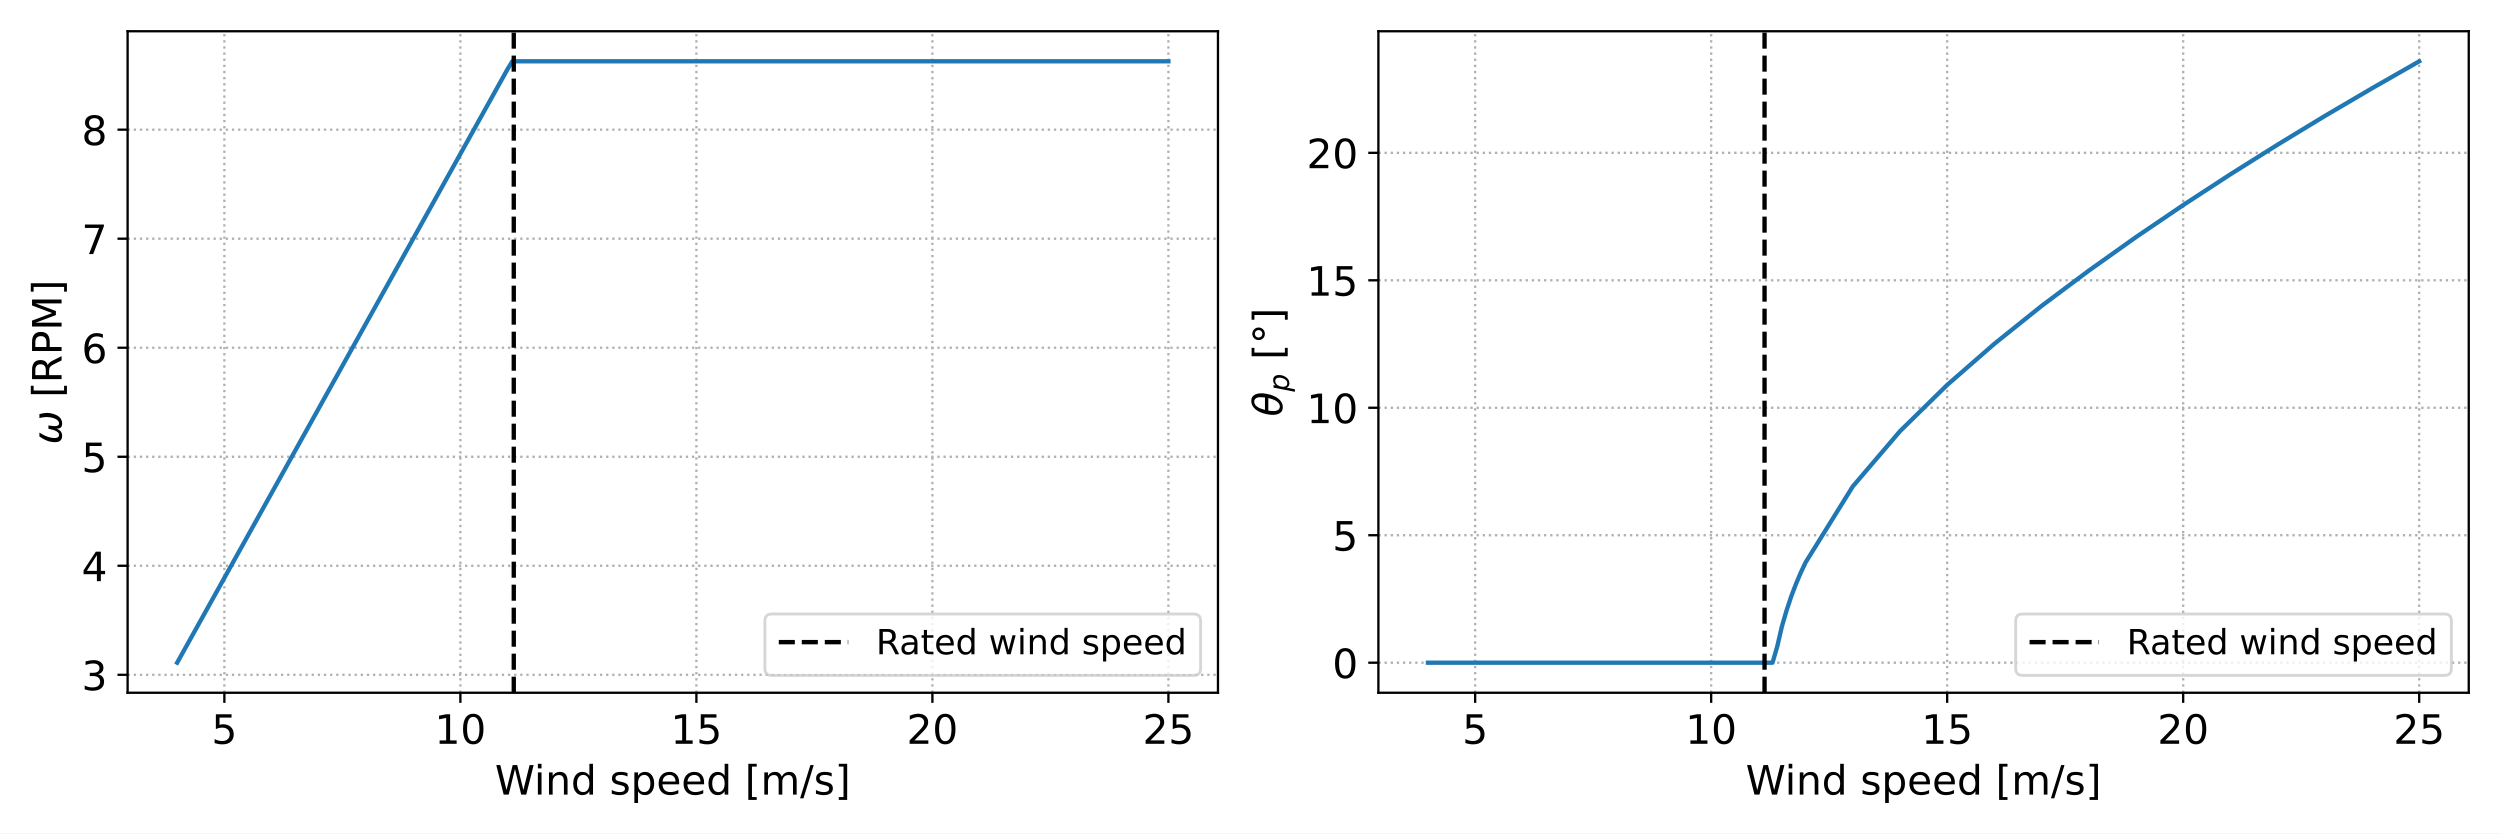
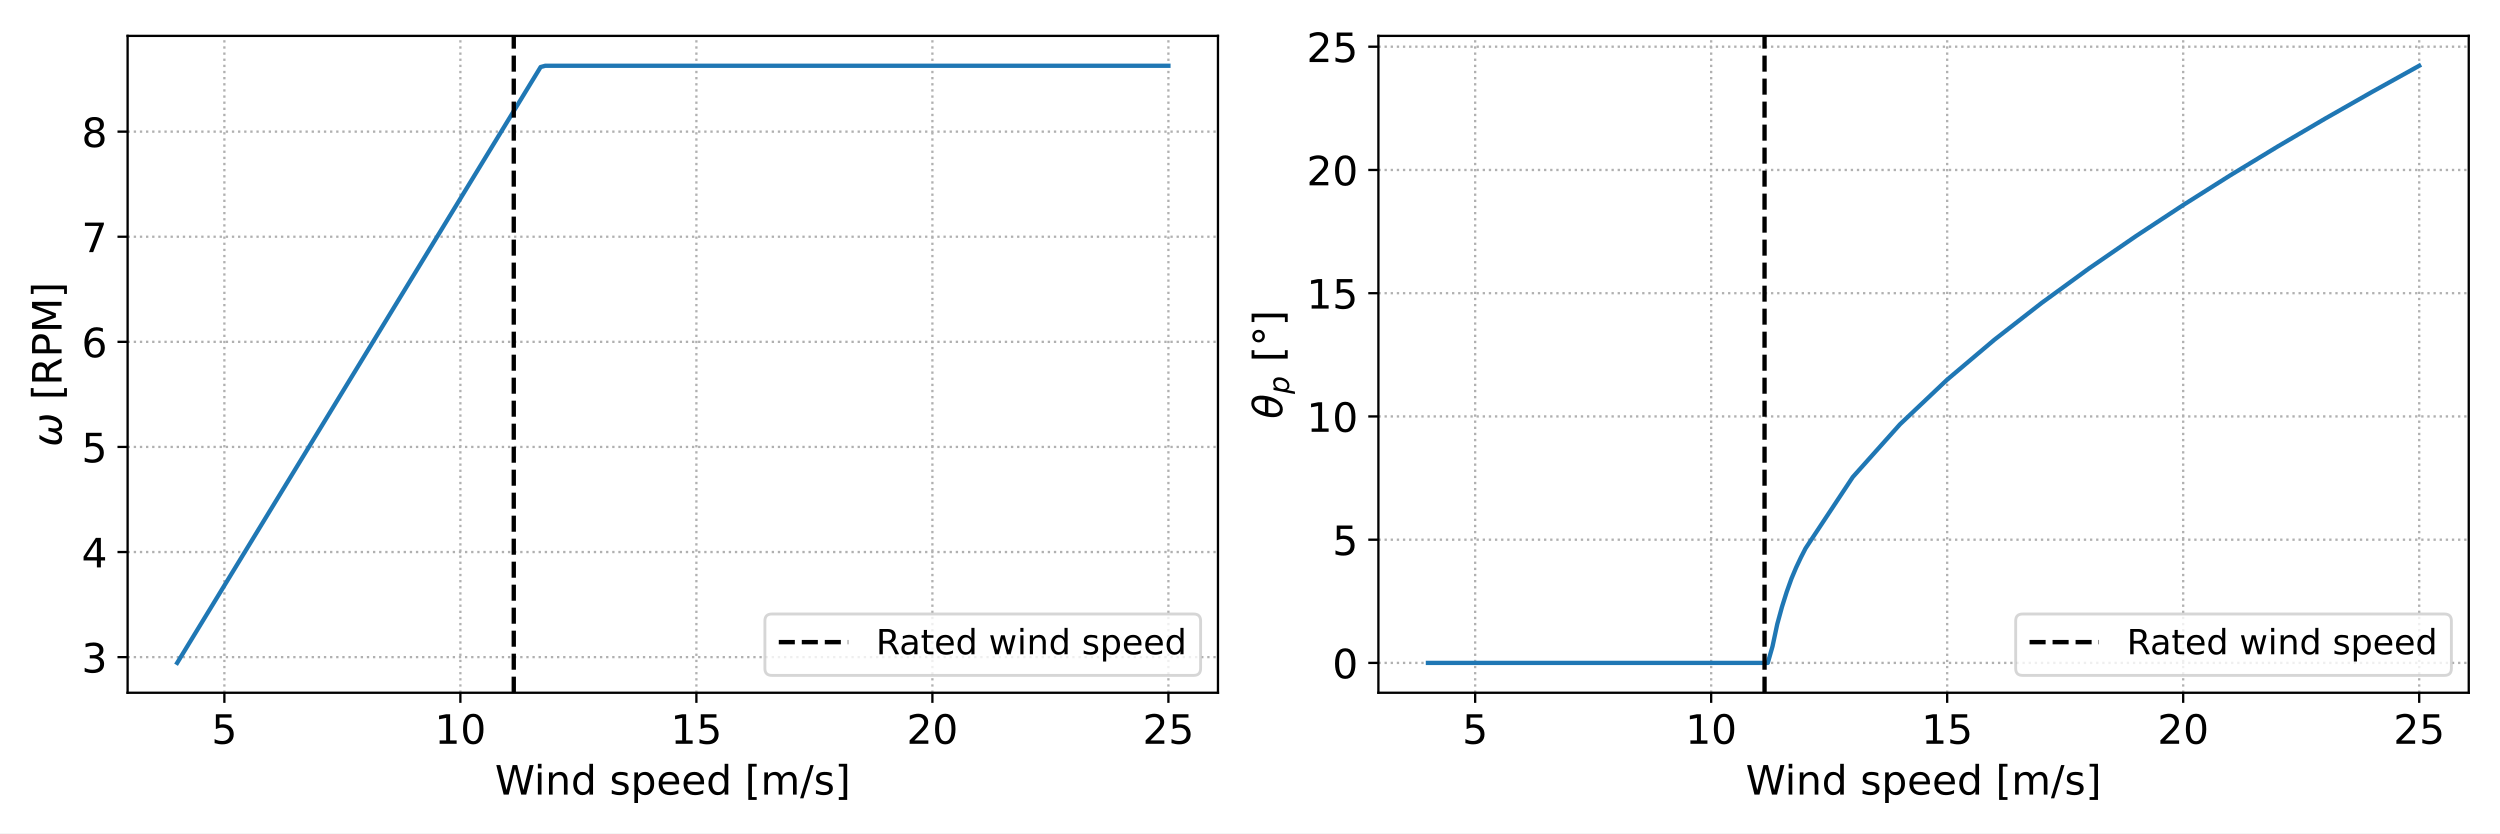
<svg xmlns="http://www.w3.org/2000/svg" xmlns:xlink="http://www.w3.org/1999/xlink" width="864pt" height="288pt" viewBox="0 0 864 288" version="1.1">
  <defs>
    <style type="text/css">*{stroke-linejoin: round; stroke-linecap: butt}</style>
  </defs>
  <g id="figure_1">
    <g id="patch_1">
      <path d="M 0 288  L 864 288  L 864 0  L 0 0  z " style="fill: #ffffff" />
    </g>
    <g id="axes_1">
      <g id="patch_2">
-         <path d="M 44.102 239.416  L 420.928 239.416  L 420.928 10.8  L 44.102 10.8  z " style="fill: #ffffff" />
+         <path d="M 44.102 239.416  L 420.928 239.416  L 420.928 12.403  L 44.102 12.403  z " style="fill: #ffffff" />
      </g>
      <g id="matplotlib.axis_1">
        <g id="xtick_1">
          <g id="line2d_1">
-             <path d="M 77.543 239.416  L 77.543 10.8  " clip-path="url(#pcc49cff8d0)" style="fill: none; stroke-dasharray: 0.8,1.32; stroke-dashoffset: 0; stroke: #b0b0b0; stroke-width: 0.8" />
+             <path d="M 77.543 239.416  L 77.543 12.403  " clip-path="url(#p6e408aa508)" style="fill: none; stroke-dasharray: 0.8,1.32; stroke-dashoffset: 0; stroke: #b0b0b0; stroke-width: 0.8" />
          </g>
          <g id="line2d_2">
            <defs>
-               <path id="m5006f3d22d" d="M 0 0  L 0 3.5  " style="stroke: #000000; stroke-width: 0.8" />
+               <path id="m591b8e4ca0" d="M 0 0  L 0 3.5  " style="stroke: #000000; stroke-width: 0.8" />
            </defs>
            <g>
-               <use xlink:href="#m5006f3d22d" x="77.543" y="239.416" style="stroke: #000000; stroke-width: 0.8" />
+               <use xlink:href="#m591b8e4ca0" x="77.543" y="239.416" style="stroke: #000000; stroke-width: 0.8" />
            </g>
          </g>
          <g id="text_1">
            <g transform="translate(73.08954 257.0538) scale(0.14 -0.14)">
              <defs>
                <path id="DejaVuSans-35" d="M 691 4666  L 3169 4666  L 3169 4134  L 1269 4134  L 1269 2991  Q 1406 3038 1543 3061  Q 1681 3084 1819 3084  Q 2600 3084 3056 2656  Q 3513 2228 3513 1497  Q 3513 744 3044 326  Q 2575 -91 1722 -91  Q 1428 -91 1123 -41  Q 819 9 494 109  L 494 744  Q 775 591 1075 516  Q 1375 441 1709 441  Q 2250 441 2565 725  Q 2881 1009 2881 1497  Q 2881 1984 2565 2268  Q 2250 2553 1709 2553  Q 1456 2553 1204 2497  Q 953 2441 691 2322  L 691 4666  z " transform="scale(0.015625)" />
              </defs>
              <use xlink:href="#DejaVuSans-35" />
            </g>
          </g>
        </g>
        <g id="xtick_2">
          <g id="line2d_3">
-             <path d="M 159.107 239.416  L 159.107 10.8  " clip-path="url(#pcc49cff8d0)" style="fill: none; stroke-dasharray: 0.8,1.32; stroke-dashoffset: 0; stroke: #b0b0b0; stroke-width: 0.8" />
+             <path d="M 159.107 239.416  L 159.107 12.403  " clip-path="url(#p6e408aa508)" style="fill: none; stroke-dasharray: 0.8,1.32; stroke-dashoffset: 0; stroke: #b0b0b0; stroke-width: 0.8" />
          </g>
          <g id="line2d_4">
            <g>
-               <use xlink:href="#m5006f3d22d" x="159.107" y="239.416" style="stroke: #000000; stroke-width: 0.8" />
+               <use xlink:href="#m591b8e4ca0" x="159.107" y="239.416" style="stroke: #000000; stroke-width: 0.8" />
            </g>
          </g>
          <g id="text_2">
            <g transform="translate(150.1999 257.0538) scale(0.14 -0.14)">
              <defs>
                <path id="DejaVuSans-31" d="M 794 531  L 1825 531  L 1825 4091  L 703 3866  L 703 4441  L 1819 4666  L 2450 4666  L 2450 531  L 3481 531  L 3481 0  L 794 0  L 794 531  z " transform="scale(0.015625)" />
                <path id="DejaVuSans-30" d="M 2034 4250  Q 1547 4250 1301 3770  Q 1056 3291 1056 2328  Q 1056 1369 1301 889  Q 1547 409 2034 409  Q 2525 409 2770 889  Q 3016 1369 3016 2328  Q 3016 3291 2770 3770  Q 2525 4250 2034 4250  z M 2034 4750  Q 2819 4750 3233 4129  Q 3647 3509 3647 2328  Q 3647 1150 3233 529  Q 2819 -91 2034 -91  Q 1250 -91 836 529  Q 422 1150 422 2328  Q 422 3509 836 4129  Q 1250 4750 2034 4750  z " transform="scale(0.015625)" />
              </defs>
              <use xlink:href="#DejaVuSans-31" />
              <use xlink:href="#DejaVuSans-30" x="63.623" />
            </g>
          </g>
        </g>
        <g id="xtick_3">
          <g id="line2d_5">
-             <path d="M 240.672 239.416  L 240.672 10.8  " clip-path="url(#pcc49cff8d0)" style="fill: none; stroke-dasharray: 0.8,1.32; stroke-dashoffset: 0; stroke: #b0b0b0; stroke-width: 0.8" />
+             <path d="M 240.672 239.416  L 240.672 12.403  " clip-path="url(#p6e408aa508)" style="fill: none; stroke-dasharray: 0.8,1.32; stroke-dashoffset: 0; stroke: #b0b0b0; stroke-width: 0.8" />
          </g>
          <g id="line2d_6">
            <g>
-               <use xlink:href="#m5006f3d22d" x="240.672" y="239.416" style="stroke: #000000; stroke-width: 0.8" />
+               <use xlink:href="#m591b8e4ca0" x="240.672" y="239.416" style="stroke: #000000; stroke-width: 0.8" />
            </g>
          </g>
          <g id="text_3">
            <g transform="translate(231.764 257.0538) scale(0.14 -0.14)">
              <use xlink:href="#DejaVuSans-31" />
              <use xlink:href="#DejaVuSans-35" x="63.623" />
            </g>
          </g>
        </g>
        <g id="xtick_4">
          <g id="line2d_7">
-             <path d="M 322.236 239.416  L 322.236 10.8  " clip-path="url(#pcc49cff8d0)" style="fill: none; stroke-dasharray: 0.8,1.32; stroke-dashoffset: 0; stroke: #b0b0b0; stroke-width: 0.8" />
+             <path d="M 322.236 239.416  L 322.236 12.403  " clip-path="url(#p6e408aa508)" style="fill: none; stroke-dasharray: 0.8,1.32; stroke-dashoffset: 0; stroke: #b0b0b0; stroke-width: 0.8" />
          </g>
          <g id="line2d_8">
            <g>
-               <use xlink:href="#m5006f3d22d" x="322.236" y="239.416" style="stroke: #000000; stroke-width: 0.8" />
+               <use xlink:href="#m591b8e4ca0" x="322.236" y="239.416" style="stroke: #000000; stroke-width: 0.8" />
            </g>
          </g>
          <g id="text_4">
            <g transform="translate(313.3281 257.0538) scale(0.14 -0.14)">
              <defs>
                <path id="DejaVuSans-32" d="M 1228 531  L 3431 531  L 3431 0  L 469 0  L 469 531  Q 828 903 1448 1529  Q 2069 2156 2228 2338  Q 2531 2678 2651 2914  Q 2772 3150 2772 3378  Q 2772 3750 2511 3984  Q 2250 4219 1831 4219  Q 1534 4219 1204 4116  Q 875 4013 500 3803  L 500 4441  Q 881 4594 1212 4672  Q 1544 4750 1819 4750  Q 2544 4750 2975 4387  Q 3406 4025 3406 3419  Q 3406 3131 3298 2873  Q 3191 2616 2906 2266  Q 2828 2175 2409 1742  Q 1991 1309 1228 531  z " transform="scale(0.015625)" />
              </defs>
              <use xlink:href="#DejaVuSans-32" />
              <use xlink:href="#DejaVuSans-30" x="63.623" />
            </g>
          </g>
        </g>
        <g id="xtick_5">
          <g id="line2d_9">
-             <path d="M 403.8 239.416  L 403.8 10.8  " clip-path="url(#pcc49cff8d0)" style="fill: none; stroke-dasharray: 0.8,1.32; stroke-dashoffset: 0; stroke: #b0b0b0; stroke-width: 0.8" />
+             <path d="M 403.8 239.416  L 403.8 12.403  " clip-path="url(#p6e408aa508)" style="fill: none; stroke-dasharray: 0.8,1.32; stroke-dashoffset: 0; stroke: #b0b0b0; stroke-width: 0.8" />
          </g>
          <g id="line2d_10">
            <g>
-               <use xlink:href="#m5006f3d22d" x="403.8" y="239.416" style="stroke: #000000; stroke-width: 0.8" />
+               <use xlink:href="#m591b8e4ca0" x="403.8" y="239.416" style="stroke: #000000; stroke-width: 0.8" />
            </g>
          </g>
          <g id="text_5">
            <g transform="translate(394.8922 257.0538) scale(0.14 -0.14)">
              <use xlink:href="#DejaVuSans-32" />
              <use xlink:href="#DejaVuSans-35" x="63.623" />
            </g>
          </g>
        </g>
        <g id="text_6">
          <g transform="translate(171.0431 274.6032) scale(0.14 -0.14)">
            <defs>
              <path id="DejaVuSans-57" d="M 213 4666  L 850 4666  L 1831 722  L 2809 4666  L 3519 4666  L 4500 722  L 5478 4666  L 6119 4666  L 4947 0  L 4153 0  L 3169 4050  L 2175 0  L 1381 0  L 213 4666  z " transform="scale(0.015625)" />
              <path id="DejaVuSans-69" d="M 603 3500  L 1178 3500  L 1178 0  L 603 0  L 603 3500  z M 603 4863  L 1178 4863  L 1178 4134  L 603 4134  L 603 4863  z " transform="scale(0.015625)" />
              <path id="DejaVuSans-6e" d="M 3513 2113  L 3513 0  L 2938 0  L 2938 2094  Q 2938 2591 2744 2837  Q 2550 3084 2163 3084  Q 1697 3084 1428 2787  Q 1159 2491 1159 1978  L 1159 0  L 581 0  L 581 3500  L 1159 3500  L 1159 2956  Q 1366 3272 1645 3428  Q 1925 3584 2291 3584  Q 2894 3584 3203 3211  Q 3513 2838 3513 2113  z " transform="scale(0.015625)" />
              <path id="DejaVuSans-64" d="M 2906 2969  L 2906 4863  L 3481 4863  L 3481 0  L 2906 0  L 2906 525  Q 2725 213 2448 61  Q 2172 -91 1784 -91  Q 1150 -91 751 415  Q 353 922 353 1747  Q 353 2572 751 3078  Q 1150 3584 1784 3584  Q 2172 3584 2448 3432  Q 2725 3281 2906 2969  z M 947 1747  Q 947 1113 1208 752  Q 1469 391 1925 391  Q 2381 391 2643 752  Q 2906 1113 2906 1747  Q 2906 2381 2643 2742  Q 2381 3103 1925 3103  Q 1469 3103 1208 2742  Q 947 2381 947 1747  z " transform="scale(0.015625)" />
              <path id="DejaVuSans-20" transform="scale(0.015625)" />
              <path id="DejaVuSans-73" d="M 2834 3397  L 2834 2853  Q 2591 2978 2328 3040  Q 2066 3103 1784 3103  Q 1356 3103 1142 2972  Q 928 2841 928 2578  Q 928 2378 1081 2264  Q 1234 2150 1697 2047  L 1894 2003  Q 2506 1872 2764 1633  Q 3022 1394 3022 966  Q 3022 478 2636 193  Q 2250 -91 1575 -91  Q 1294 -91 989 -36  Q 684 19 347 128  L 347 722  Q 666 556 975 473  Q 1284 391 1588 391  Q 1994 391 2212 530  Q 2431 669 2431 922  Q 2431 1156 2273 1281  Q 2116 1406 1581 1522  L 1381 1569  Q 847 1681 609 1914  Q 372 2147 372 2553  Q 372 3047 722 3315  Q 1072 3584 1716 3584  Q 2034 3584 2315 3537  Q 2597 3491 2834 3397  z " transform="scale(0.015625)" />
              <path id="DejaVuSans-70" d="M 1159 525  L 1159 -1331  L 581 -1331  L 581 3500  L 1159 3500  L 1159 2969  Q 1341 3281 1617 3432  Q 1894 3584 2278 3584  Q 2916 3584 3314 3078  Q 3713 2572 3713 1747  Q 3713 922 3314 415  Q 2916 -91 2278 -91  Q 1894 -91 1617 61  Q 1341 213 1159 525  z M 3116 1747  Q 3116 2381 2855 2742  Q 2594 3103 2138 3103  Q 1681 3103 1420 2742  Q 1159 2381 1159 1747  Q 1159 1113 1420 752  Q 1681 391 2138 391  Q 2594 391 2855 752  Q 3116 1113 3116 1747  z " transform="scale(0.015625)" />
              <path id="DejaVuSans-65" d="M 3597 1894  L 3597 1613  L 953 1613  Q 991 1019 1311 708  Q 1631 397 2203 397  Q 2534 397 2845 478  Q 3156 559 3463 722  L 3463 178  Q 3153 47 2828 -22  Q 2503 -91 2169 -91  Q 1331 -91 842 396  Q 353 884 353 1716  Q 353 2575 817 3079  Q 1281 3584 2069 3584  Q 2775 3584 3186 3129  Q 3597 2675 3597 1894  z M 3022 2063  Q 3016 2534 2758 2815  Q 2500 3097 2075 3097  Q 1594 3097 1305 2825  Q 1016 2553 972 2059  L 3022 2063  z " transform="scale(0.015625)" />
              <path id="DejaVuSans-5b" d="M 550 4863  L 1875 4863  L 1875 4416  L 1125 4416  L 1125 -397  L 1875 -397  L 1875 -844  L 550 -844  L 550 4863  z " transform="scale(0.015625)" />
              <path id="DejaVuSans-6d" d="M 3328 2828  Q 3544 3216 3844 3400  Q 4144 3584 4550 3584  Q 5097 3584 5394 3201  Q 5691 2819 5691 2113  L 5691 0  L 5113 0  L 5113 2094  Q 5113 2597 4934 2840  Q 4756 3084 4391 3084  Q 3944 3084 3684 2787  Q 3425 2491 3425 1978  L 3425 0  L 2847 0  L 2847 2094  Q 2847 2600 2669 2842  Q 2491 3084 2119 3084  Q 1678 3084 1418 2786  Q 1159 2488 1159 1978  L 1159 0  L 581 0  L 581 3500  L 1159 3500  L 1159 2956  Q 1356 3278 1631 3431  Q 1906 3584 2284 3584  Q 2666 3584 2933 3390  Q 3200 3197 3328 2828  z " transform="scale(0.015625)" />
              <path id="DejaVuSans-2f" d="M 1625 4666  L 2156 4666  L 531 -594  L 0 -594  L 1625 4666  z " transform="scale(0.015625)" />
              <path id="DejaVuSans-5d" d="M 1947 4863  L 1947 -844  L 622 -844  L 622 -397  L 1369 -397  L 1369 4416  L 622 4416  L 622 4863  L 1947 4863  z " transform="scale(0.015625)" />
            </defs>
            <use xlink:href="#DejaVuSans-57" />
            <use xlink:href="#DejaVuSans-69" x="96.627" />
            <use xlink:href="#DejaVuSans-6e" x="124.41" />
            <use xlink:href="#DejaVuSans-64" x="187.789" />
            <use xlink:href="#DejaVuSans-20" x="251.266" />
            <use xlink:href="#DejaVuSans-73" x="283.053" />
            <use xlink:href="#DejaVuSans-70" x="335.152" />
            <use xlink:href="#DejaVuSans-65" x="398.629" />
            <use xlink:href="#DejaVuSans-65" x="460.152" />
            <use xlink:href="#DejaVuSans-64" x="521.676" />
            <use xlink:href="#DejaVuSans-20" x="585.152" />
            <use xlink:href="#DejaVuSans-5b" x="616.939" />
            <use xlink:href="#DejaVuSans-6d" x="655.953" />
            <use xlink:href="#DejaVuSans-2f" x="753.365" />
            <use xlink:href="#DejaVuSans-73" x="787.057" />
            <use xlink:href="#DejaVuSans-5d" x="839.156" />
          </g>
        </g>
      </g>
      <g id="matplotlib.axis_2">
        <g id="ytick_1">
          <g id="line2d_11">
-             <path d="M 44.102 233.212  L 420.928 233.212  " clip-path="url(#pcc49cff8d0)" style="fill: none; stroke-dasharray: 0.8,1.32; stroke-dashoffset: 0; stroke: #b0b0b0; stroke-width: 0.8" />
+             <path d="M 44.102 227.108  L 420.928 227.108  " clip-path="url(#p6e408aa508)" style="fill: none; stroke-dasharray: 0.8,1.32; stroke-dashoffset: 0; stroke: #b0b0b0; stroke-width: 0.8" />
          </g>
          <g id="line2d_12">
            <defs>
-               <path id="m52fab3a6ea" d="M 0 0  L -3.5 0  " style="stroke: #000000; stroke-width: 0.8" />
+               <path id="me19cb4f8a4" d="M 0 0  L -3.5 0  " style="stroke: #000000; stroke-width: 0.8" />
            </defs>
            <g>
-               <use xlink:href="#m52fab3a6ea" x="44.102" y="233.212" style="stroke: #000000; stroke-width: 0.8" />
+               <use xlink:href="#me19cb4f8a4" x="44.102" y="227.108" style="stroke: #000000; stroke-width: 0.8" />
            </g>
          </g>
          <g id="text_7">
-             <g transform="translate(28.1945 238.5314) scale(0.14 -0.14)">
+             <g transform="translate(28.1945 232.4265) scale(0.14 -0.14)">
              <defs>
                <path id="DejaVuSans-33" d="M 2597 2516  Q 3050 2419 3304 2112  Q 3559 1806 3559 1356  Q 3559 666 3084 287  Q 2609 -91 1734 -91  Q 1441 -91 1130 -33  Q 819 25 488 141  L 488 750  Q 750 597 1062 519  Q 1375 441 1716 441  Q 2309 441 2620 675  Q 2931 909 2931 1356  Q 2931 1769 2642 2001  Q 2353 2234 1838 2234  L 1294 2234  L 1294 2753  L 1863 2753  Q 2328 2753 2575 2939  Q 2822 3125 2822 3475  Q 2822 3834 2567 4026  Q 2313 4219 1838 4219  Q 1578 4219 1281 4162  Q 984 4106 628 3988  L 628 4550  Q 988 4650 1302 4700  Q 1616 4750 1894 4750  Q 2613 4750 3031 4423  Q 3450 4097 3450 3541  Q 3450 3153 3228 2886  Q 3006 2619 2597 2516  z " transform="scale(0.015625)" />
              </defs>
              <use xlink:href="#DejaVuSans-33" />
            </g>
          </g>
        </g>
        <g id="ytick_2">
          <g id="line2d_13">
-             <path d="M 44.102 195.533  L 420.928 195.533  " clip-path="url(#pcc49cff8d0)" style="fill: none; stroke-dasharray: 0.8,1.32; stroke-dashoffset: 0; stroke: #b0b0b0; stroke-width: 0.8" />
+             <path d="M 44.102 190.785  L 420.928 190.785  " clip-path="url(#p6e408aa508)" style="fill: none; stroke-dasharray: 0.8,1.32; stroke-dashoffset: 0; stroke: #b0b0b0; stroke-width: 0.8" />
          </g>
          <g id="line2d_14">
            <g>
-               <use xlink:href="#m52fab3a6ea" x="44.102" y="195.533" style="stroke: #000000; stroke-width: 0.8" />
+               <use xlink:href="#me19cb4f8a4" x="44.102" y="190.785" style="stroke: #000000; stroke-width: 0.8" />
            </g>
          </g>
          <g id="text_8">
-             <g transform="translate(28.1945 200.8522) scale(0.14 -0.14)">
+             <g transform="translate(28.1945 196.1041) scale(0.14 -0.14)">
              <defs>
                <path id="DejaVuSans-34" d="M 2419 4116  L 825 1625  L 2419 1625  L 2419 4116  z M 2253 4666  L 3047 4666  L 3047 1625  L 3713 1625  L 3713 1100  L 3047 1100  L 3047 0  L 2419 0  L 2419 1100  L 313 1100  L 313 1709  L 2253 4666  z " transform="scale(0.015625)" />
              </defs>
              <use xlink:href="#DejaVuSans-34" />
            </g>
          </g>
        </g>
        <g id="ytick_3">
          <g id="line2d_15">
-             <path d="M 44.102 157.854  L 420.928 157.854  " clip-path="url(#pcc49cff8d0)" style="fill: none; stroke-dasharray: 0.8,1.32; stroke-dashoffset: 0; stroke: #b0b0b0; stroke-width: 0.8" />
+             <path d="M 44.102 154.463  L 420.928 154.463  " clip-path="url(#p6e408aa508)" style="fill: none; stroke-dasharray: 0.8,1.32; stroke-dashoffset: 0; stroke: #b0b0b0; stroke-width: 0.8" />
          </g>
          <g id="line2d_16">
            <g>
-               <use xlink:href="#m52fab3a6ea" x="44.102" y="157.854" style="stroke: #000000; stroke-width: 0.8" />
+               <use xlink:href="#me19cb4f8a4" x="44.102" y="154.463" style="stroke: #000000; stroke-width: 0.8" />
            </g>
          </g>
          <g id="text_9">
-             <g transform="translate(28.1945 163.173) scale(0.14 -0.14)">
+             <g transform="translate(28.1945 159.7818) scale(0.14 -0.14)">
              <use xlink:href="#DejaVuSans-35" />
            </g>
          </g>
        </g>
        <g id="ytick_4">
          <g id="line2d_17">
-             <path d="M 44.102 120.175  L 420.928 120.175  " clip-path="url(#pcc49cff8d0)" style="fill: none; stroke-dasharray: 0.8,1.32; stroke-dashoffset: 0; stroke: #b0b0b0; stroke-width: 0.8" />
+             <path d="M 44.102 118.141  L 420.928 118.141  " clip-path="url(#p6e408aa508)" style="fill: none; stroke-dasharray: 0.8,1.32; stroke-dashoffset: 0; stroke: #b0b0b0; stroke-width: 0.8" />
          </g>
          <g id="line2d_18">
            <g>
-               <use xlink:href="#m52fab3a6ea" x="44.102" y="120.175" style="stroke: #000000; stroke-width: 0.8" />
+               <use xlink:href="#me19cb4f8a4" x="44.102" y="118.141" style="stroke: #000000; stroke-width: 0.8" />
            </g>
          </g>
          <g id="text_10">
-             <g transform="translate(28.1945 125.4938) scale(0.14 -0.14)">
+             <g transform="translate(28.1945 123.4595) scale(0.14 -0.14)">
              <defs>
                <path id="DejaVuSans-36" d="M 2113 2584  Q 1688 2584 1439 2293  Q 1191 2003 1191 1497  Q 1191 994 1439 701  Q 1688 409 2113 409  Q 2538 409 2786 701  Q 3034 994 3034 1497  Q 3034 2003 2786 2293  Q 2538 2584 2113 2584  z M 3366 4563  L 3366 3988  Q 3128 4100 2886 4159  Q 2644 4219 2406 4219  Q 1781 4219 1451 3797  Q 1122 3375 1075 2522  Q 1259 2794 1537 2939  Q 1816 3084 2150 3084  Q 2853 3084 3261 2657  Q 3669 2231 3669 1497  Q 3669 778 3244 343  Q 2819 -91 2113 -91  Q 1303 -91 875 529  Q 447 1150 447 2328  Q 447 3434 972 4092  Q 1497 4750 2381 4750  Q 2619 4750 2861 4703  Q 3103 4656 3366 4563  z " transform="scale(0.015625)" />
              </defs>
              <use xlink:href="#DejaVuSans-36" />
            </g>
          </g>
        </g>
        <g id="ytick_5">
          <g id="line2d_19">
-             <path d="M 44.102 82.496  L 420.928 82.496  " clip-path="url(#pcc49cff8d0)" style="fill: none; stroke-dasharray: 0.8,1.32; stroke-dashoffset: 0; stroke: #b0b0b0; stroke-width: 0.8" />
+             <path d="M 44.102 81.818  L 420.928 81.818  " clip-path="url(#p6e408aa508)" style="fill: none; stroke-dasharray: 0.8,1.32; stroke-dashoffset: 0; stroke: #b0b0b0; stroke-width: 0.8" />
          </g>
          <g id="line2d_20">
            <g>
-               <use xlink:href="#m52fab3a6ea" x="44.102" y="82.496" style="stroke: #000000; stroke-width: 0.8" />
+               <use xlink:href="#me19cb4f8a4" x="44.102" y="81.818" style="stroke: #000000; stroke-width: 0.8" />
            </g>
          </g>
          <g id="text_11">
-             <g transform="translate(28.1945 87.8146) scale(0.14 -0.14)">
+             <g transform="translate(28.1945 87.13712) scale(0.14 -0.14)">
              <defs>
                <path id="DejaVuSans-37" d="M 525 4666  L 3525 4666  L 3525 4397  L 1831 0  L 1172 0  L 2766 4134  L 525 4134  L 525 4666  z " transform="scale(0.015625)" />
              </defs>
              <use xlink:href="#DejaVuSans-37" />
            </g>
          </g>
        </g>
        <g id="ytick_6">
          <g id="line2d_21">
-             <path d="M 44.102 44.816  L 420.928 44.816  " clip-path="url(#pcc49cff8d0)" style="fill: none; stroke-dasharray: 0.8,1.32; stroke-dashoffset: 0; stroke: #b0b0b0; stroke-width: 0.8" />
+             <path d="M 44.102 45.496  L 420.928 45.496  " clip-path="url(#p6e408aa508)" style="fill: none; stroke-dasharray: 0.8,1.32; stroke-dashoffset: 0; stroke: #b0b0b0; stroke-width: 0.8" />
          </g>
          <g id="line2d_22">
            <g>
-               <use xlink:href="#m52fab3a6ea" x="44.102" y="44.816" style="stroke: #000000; stroke-width: 0.8" />
+               <use xlink:href="#me19cb4f8a4" x="44.102" y="45.496" style="stroke: #000000; stroke-width: 0.8" />
            </g>
          </g>
          <g id="text_12">
-             <g transform="translate(28.1945 50.1354) scale(0.14 -0.14)">
+             <g transform="translate(28.1945 50.81479) scale(0.14 -0.14)">
              <defs>
                <path id="DejaVuSans-38" d="M 2034 2216  Q 1584 2216 1326 1975  Q 1069 1734 1069 1313  Q 1069 891 1326 650  Q 1584 409 2034 409  Q 2484 409 2743 651  Q 3003 894 3003 1313  Q 3003 1734 2745 1975  Q 2488 2216 2034 2216  z M 1403 2484  Q 997 2584 770 2862  Q 544 3141 544 3541  Q 544 4100 942 4425  Q 1341 4750 2034 4750  Q 2731 4750 3128 4425  Q 3525 4100 3525 3541  Q 3525 3141 3298 2862  Q 3072 2584 2669 2484  Q 3125 2378 3379 2068  Q 3634 1759 3634 1313  Q 3634 634 3220 271  Q 2806 -91 2034 -91  Q 1263 -91 848 271  Q 434 634 434 1313  Q 434 1759 690 2068  Q 947 2378 1403 2484  z M 1172 3481  Q 1172 3119 1398 2916  Q 1625 2713 2034 2713  Q 2441 2713 2670 2916  Q 2900 3119 2900 3481  Q 2900 3844 2670 4047  Q 2441 4250 2034 4250  Q 1625 4250 1398 4047  Q 1172 3844 1172 3481  z " transform="scale(0.015625)" />
              </defs>
              <use xlink:href="#DejaVuSans-38" />
            </g>
          </g>
        </g>
        <g id="text_13">
-           <g transform="translate(21.28294 153.598) rotate(-90) scale(0.14 -0.14)">
+           <g transform="translate(21.28294 154.3995) rotate(-90) scale(0.14 -0.14)">
            <defs>
              <path id="DejaVuSans-Oblique-3c9" d="M 1369 -91  Q 72 -91 434 1766  Q 575 2500 1256 3500  L 1875 3500  Q 1231 2500 1088 1750  Q 819 397 1519 397  Q 2166 397 2478 2078  L 3009 2078  Q 2669 388 3316 397  Q 4013 403 4275 1750  Q 4419 2500 4169 3500  L 4788 3500  Q 5075 2500 4934 1766  Q 4578 -94 3278 -91  Q 2428 -88 2503 844  Q 2194 -91 1369 -91  z " transform="scale(0.015625)" />
              <path id="DejaVuSans-52" d="M 2841 2188  Q 3044 2119 3236 1894  Q 3428 1669 3622 1275  L 4263 0  L 3584 0  L 2988 1197  Q 2756 1666 2539 1819  Q 2322 1972 1947 1972  L 1259 1972  L 1259 0  L 628 0  L 628 4666  L 2053 4666  Q 2853 4666 3247 4331  Q 3641 3997 3641 3322  Q 3641 2881 3436 2590  Q 3231 2300 2841 2188  z M 1259 4147  L 1259 2491  L 2053 2491  Q 2509 2491 2742 2702  Q 2975 2913 2975 3322  Q 2975 3731 2742 3939  Q 2509 4147 2053 4147  L 1259 4147  z " transform="scale(0.015625)" />
              <path id="DejaVuSans-50" d="M 1259 4147  L 1259 2394  L 2053 2394  Q 2494 2394 2734 2622  Q 2975 2850 2975 3272  Q 2975 3691 2734 3919  Q 2494 4147 2053 4147  L 1259 4147  z M 628 4666  L 2053 4666  Q 2838 4666 3239 4311  Q 3641 3956 3641 3272  Q 3641 2581 3239 2228  Q 2838 1875 2053 1875  L 1259 1875  L 1259 0  L 628 0  L 628 4666  z " transform="scale(0.015625)" />
              <path id="DejaVuSans-4d" d="M 628 4666  L 1569 4666  L 2759 1491  L 3956 4666  L 4897 4666  L 4897 0  L 4281 0  L 4281 4097  L 3078 897  L 2444 897  L 1241 4097  L 1241 0  L 628 0  L 628 4666  z " transform="scale(0.015625)" />
            </defs>
            <use xlink:href="#DejaVuSans-Oblique-3c9" transform="translate(0 0.015625)" />
            <use xlink:href="#DejaVuSans-20" transform="translate(83.74023 0.015625)" />
            <use xlink:href="#DejaVuSans-5b" transform="translate(115.5273 0.015625)" />
            <use xlink:href="#DejaVuSans-52" transform="translate(151.416 0.015625)" />
            <use xlink:href="#DejaVuSans-50" transform="translate(220.8984 0.015625)" />
            <use xlink:href="#DejaVuSans-4d" transform="translate(281.2012 0.015625)" />
            <use xlink:href="#DejaVuSans-5d" transform="translate(367.4805 0.015625)" />
          </g>
        </g>
      </g>
      <g id="line2d_23">
-         <path d="M 61.23 229.024  L 77.543 199.718  L 93.856 170.412  L 110.169 141.105  L 126.482 111.799  L 142.795 82.492  L 159.107 53.186  L 175.42 23.879  L 177.052 21.192  L 178.683 21.192  L 180.314 21.192  L 181.945 21.192  L 183.577 21.192  L 185.208 21.192  L 186.839 21.192  L 188.47 21.192  L 190.102 21.192  L 191.733 21.192  L 208.046 21.192  L 224.359 21.192  L 240.672 21.192  L 256.984 21.192  L 273.297 21.192  L 289.61 21.192  L 305.923 21.192  L 322.236 21.192  L 338.548 21.192  L 354.861 21.192  L 371.174 21.192  L 387.487 21.192  L 403.8 21.192  " clip-path="url(#pcc49cff8d0)" style="fill: none; stroke: #1f77b4; stroke-width: 1.5; stroke-linecap: square" />
+         <path d="M 61.23 229.097  L 77.543 202.353  L 93.856 175.609  L 110.169 148.864  L 126.482 122.12  L 142.795 95.376  L 159.107 68.631  L 175.42 41.887  L 177.052 39.212  L 178.683 36.538  L 180.314 33.864  L 181.945 31.189  L 183.577 28.515  L 185.208 25.842  L 186.839 23.168  L 188.47 22.722  L 190.102 22.722  L 191.733 22.722  L 208.046 22.722  L 224.359 22.722  L 240.672 22.722  L 256.984 22.722  L 273.297 22.722  L 289.61 22.722  L 305.923 22.722  L 322.236 22.722  L 338.548 22.722  L 354.861 22.722  L 371.174 22.722  L 387.487 22.722  L 403.8 22.722  " clip-path="url(#p6e408aa508)" style="fill: none; stroke: #1f77b4; stroke-width: 1.5; stroke-linecap: square" />
      </g>
      <g id="line2d_24">
-         <path d="M 177.557 239.416  L 177.557 10.8  " clip-path="url(#pcc49cff8d0)" style="fill: none; stroke-dasharray: 5.55,2.4; stroke-dashoffset: 0; stroke: #000000; stroke-width: 1.5" />
+         <path d="M 177.557 239.416  L 177.557 12.403  " clip-path="url(#p6e408aa508)" style="fill: none; stroke-dasharray: 5.55,2.4; stroke-dashoffset: 0; stroke: #000000; stroke-width: 1.5" />
      </g>
      <g id="patch_3">
-         <path d="M 44.102 239.416  L 44.102 10.8  " style="fill: none; stroke: #000000; stroke-width: 0.8; stroke-linejoin: miter; stroke-linecap: square" />
+         <path d="M 44.102 239.416  L 44.102 12.403  " style="fill: none; stroke: #000000; stroke-width: 0.8; stroke-linejoin: miter; stroke-linecap: square" />
      </g>
      <g id="patch_4">
-         <path d="M 420.928 239.416  L 420.928 10.8  " style="fill: none; stroke: #000000; stroke-width: 0.8; stroke-linejoin: miter; stroke-linecap: square" />
+         <path d="M 420.928 239.416  L 420.928 12.403  " style="fill: none; stroke: #000000; stroke-width: 0.8; stroke-linejoin: miter; stroke-linecap: square" />
      </g>
      <g id="patch_5">
        <path d="M 44.102 239.416  L 420.928 239.416  " style="fill: none; stroke: #000000; stroke-width: 0.8; stroke-linejoin: miter; stroke-linecap: square" />
      </g>
      <g id="patch_6">
-         <path d="M 44.102 10.8  L 420.928 10.8  " style="fill: none; stroke: #000000; stroke-width: 0.8; stroke-linejoin: miter; stroke-linecap: square" />
+         <path d="M 44.102 12.403  L 420.928 12.403  " style="fill: none; stroke: #000000; stroke-width: 0.8; stroke-linejoin: miter; stroke-linecap: square" />
      </g>
      <g id="legend_1">
        <g id="patch_7">
          <path d="M 266.747 233.416  L 412.528 233.416  Q 414.928 233.416 414.928 231.016  L 414.928 214.602  Q 414.928 212.202 412.528 212.202  L 266.747 212.202  Q 264.347 212.202 264.347 214.602  L 264.347 231.016  Q 264.347 233.416 266.747 233.416  z " style="fill: #ffffff; opacity: 0.8; stroke: #cccccc; stroke-linejoin: miter" />
        </g>
        <g id="line2d_25">
          <path d="M 269.147 221.92  L 281.147 221.92  L 293.147 221.92  " style="fill: none; stroke-dasharray: 5.55,2.4; stroke-dashoffset: 0; stroke: #000000; stroke-width: 1.5" />
        </g>
        <g id="text_14">
          <g transform="translate(302.747 226.1204) scale(0.12 -0.12)">
            <defs>
              <path id="DejaVuSans-61" d="M 2194 1759  Q 1497 1759 1228 1600  Q 959 1441 959 1056  Q 959 750 1161 570  Q 1363 391 1709 391  Q 2188 391 2477 730  Q 2766 1069 2766 1631  L 2766 1759  L 2194 1759  z M 3341 1997  L 3341 0  L 2766 0  L 2766 531  Q 2569 213 2275 61  Q 1981 -91 1556 -91  Q 1019 -91 701 211  Q 384 513 384 1019  Q 384 1609 779 1909  Q 1175 2209 1959 2209  L 2766 2209  L 2766 2266  Q 2766 2663 2505 2880  Q 2244 3097 1772 3097  Q 1472 3097 1187 3025  Q 903 2953 641 2809  L 641 3341  Q 956 3463 1253 3523  Q 1550 3584 1831 3584  Q 2591 3584 2966 3190  Q 3341 2797 3341 1997  z " transform="scale(0.015625)" />
              <path id="DejaVuSans-74" d="M 1172 4494  L 1172 3500  L 2356 3500  L 2356 3053  L 1172 3053  L 1172 1153  Q 1172 725 1289 603  Q 1406 481 1766 481  L 2356 481  L 2356 0  L 1766 0  Q 1100 0 847 248  Q 594 497 594 1153  L 594 3053  L 172 3053  L 172 3500  L 594 3500  L 594 4494  L 1172 4494  z " transform="scale(0.015625)" />
              <path id="DejaVuSans-77" d="M 269 3500  L 844 3500  L 1563 769  L 2278 3500  L 2956 3500  L 3675 769  L 4391 3500  L 4966 3500  L 4050 0  L 3372 0  L 2619 2869  L 1863 0  L 1184 0  L 269 3500  z " transform="scale(0.015625)" />
            </defs>
            <use xlink:href="#DejaVuSans-52" />
            <use xlink:href="#DejaVuSans-61" x="67.232" />
            <use xlink:href="#DejaVuSans-74" x="128.512" />
            <use xlink:href="#DejaVuSans-65" x="167.721" />
            <use xlink:href="#DejaVuSans-64" x="229.244" />
            <use xlink:href="#DejaVuSans-20" x="292.721" />
            <use xlink:href="#DejaVuSans-77" x="324.508" />
            <use xlink:href="#DejaVuSans-69" x="406.295" />
            <use xlink:href="#DejaVuSans-6e" x="434.078" />
            <use xlink:href="#DejaVuSans-64" x="497.457" />
            <use xlink:href="#DejaVuSans-20" x="560.934" />
            <use xlink:href="#DejaVuSans-73" x="592.721" />
            <use xlink:href="#DejaVuSans-70" x="644.82" />
            <use xlink:href="#DejaVuSans-65" x="708.297" />
            <use xlink:href="#DejaVuSans-65" x="769.82" />
            <use xlink:href="#DejaVuSans-64" x="831.344" />
          </g>
        </g>
      </g>
    </g>
    <g id="axes_2">
      <g id="patch_8">
-         <path d="M 476.374 239.416  L 853.2 239.416  L 853.2 10.8  L 476.374 10.8  z " style="fill: #ffffff" />
+         <path d="M 476.374 239.416  L 853.2 239.416  L 853.2 12.403  L 476.374 12.403  z " style="fill: #ffffff" />
      </g>
      <g id="matplotlib.axis_3">
        <g id="xtick_6">
          <g id="line2d_26">
-             <path d="M 509.815 239.416  L 509.815 10.8  " clip-path="url(#p9421e003f7)" style="fill: none; stroke-dasharray: 0.8,1.32; stroke-dashoffset: 0; stroke: #b0b0b0; stroke-width: 0.8" />
+             <path d="M 509.815 239.416  L 509.815 12.403  " clip-path="url(#pd45af72278)" style="fill: none; stroke-dasharray: 0.8,1.32; stroke-dashoffset: 0; stroke: #b0b0b0; stroke-width: 0.8" />
          </g>
          <g id="line2d_27">
            <g>
-               <use xlink:href="#m5006f3d22d" x="509.815" y="239.416" style="stroke: #000000; stroke-width: 0.8" />
+               <use xlink:href="#m591b8e4ca0" x="509.815" y="239.416" style="stroke: #000000; stroke-width: 0.8" />
            </g>
          </g>
          <g id="text_15">
            <g transform="translate(505.3613 257.0538) scale(0.14 -0.14)">
              <use xlink:href="#DejaVuSans-35" />
            </g>
          </g>
        </g>
        <g id="xtick_7">
          <g id="line2d_28">
-             <path d="M 591.379 239.416  L 591.379 10.8  " clip-path="url(#p9421e003f7)" style="fill: none; stroke-dasharray: 0.8,1.32; stroke-dashoffset: 0; stroke: #b0b0b0; stroke-width: 0.8" />
+             <path d="M 591.379 239.416  L 591.379 12.403  " clip-path="url(#pd45af72278)" style="fill: none; stroke-dasharray: 0.8,1.32; stroke-dashoffset: 0; stroke: #b0b0b0; stroke-width: 0.8" />
          </g>
          <g id="line2d_29">
            <g>
-               <use xlink:href="#m5006f3d22d" x="591.379" y="239.416" style="stroke: #000000; stroke-width: 0.8" />
+               <use xlink:href="#m591b8e4ca0" x="591.379" y="239.416" style="stroke: #000000; stroke-width: 0.8" />
            </g>
          </g>
          <g id="text_16">
            <g transform="translate(582.4717 257.0538) scale(0.14 -0.14)">
              <use xlink:href="#DejaVuSans-31" />
              <use xlink:href="#DejaVuSans-30" x="63.623" />
            </g>
          </g>
        </g>
        <g id="xtick_8">
          <g id="line2d_30">
-             <path d="M 672.943 239.416  L 672.943 10.8  " clip-path="url(#p9421e003f7)" style="fill: none; stroke-dasharray: 0.8,1.32; stroke-dashoffset: 0; stroke: #b0b0b0; stroke-width: 0.8" />
+             <path d="M 672.943 239.416  L 672.943 12.403  " clip-path="url(#pd45af72278)" style="fill: none; stroke-dasharray: 0.8,1.32; stroke-dashoffset: 0; stroke: #b0b0b0; stroke-width: 0.8" />
          </g>
          <g id="line2d_31">
            <g>
-               <use xlink:href="#m5006f3d22d" x="672.943" y="239.416" style="stroke: #000000; stroke-width: 0.8" />
+               <use xlink:href="#m591b8e4ca0" x="672.943" y="239.416" style="stroke: #000000; stroke-width: 0.8" />
            </g>
          </g>
          <g id="text_17">
            <g transform="translate(664.0358 257.0538) scale(0.14 -0.14)">
              <use xlink:href="#DejaVuSans-31" />
              <use xlink:href="#DejaVuSans-35" x="63.623" />
            </g>
          </g>
        </g>
        <g id="xtick_9">
          <g id="line2d_32">
-             <path d="M 754.507 239.416  L 754.507 10.8  " clip-path="url(#p9421e003f7)" style="fill: none; stroke-dasharray: 0.8,1.32; stroke-dashoffset: 0; stroke: #b0b0b0; stroke-width: 0.8" />
+             <path d="M 754.507 239.416  L 754.507 12.403  " clip-path="url(#pd45af72278)" style="fill: none; stroke-dasharray: 0.8,1.32; stroke-dashoffset: 0; stroke: #b0b0b0; stroke-width: 0.8" />
          </g>
          <g id="line2d_33">
            <g>
-               <use xlink:href="#m5006f3d22d" x="754.507" y="239.416" style="stroke: #000000; stroke-width: 0.8" />
+               <use xlink:href="#m591b8e4ca0" x="754.507" y="239.416" style="stroke: #000000; stroke-width: 0.8" />
            </g>
          </g>
          <g id="text_18">
            <g transform="translate(745.5999 257.0538) scale(0.14 -0.14)">
              <use xlink:href="#DejaVuSans-32" />
              <use xlink:href="#DejaVuSans-30" x="63.623" />
            </g>
          </g>
        </g>
        <g id="xtick_10">
          <g id="line2d_34">
-             <path d="M 836.072 239.416  L 836.072 10.8  " clip-path="url(#p9421e003f7)" style="fill: none; stroke-dasharray: 0.8,1.32; stroke-dashoffset: 0; stroke: #b0b0b0; stroke-width: 0.8" />
+             <path d="M 836.072 239.416  L 836.072 12.403  " clip-path="url(#pd45af72278)" style="fill: none; stroke-dasharray: 0.8,1.32; stroke-dashoffset: 0; stroke: #b0b0b0; stroke-width: 0.8" />
          </g>
          <g id="line2d_35">
            <g>
-               <use xlink:href="#m5006f3d22d" x="836.072" y="239.416" style="stroke: #000000; stroke-width: 0.8" />
+               <use xlink:href="#m591b8e4ca0" x="836.072" y="239.416" style="stroke: #000000; stroke-width: 0.8" />
            </g>
          </g>
          <g id="text_19">
            <g transform="translate(827.164 257.0538) scale(0.14 -0.14)">
              <use xlink:href="#DejaVuSans-32" />
              <use xlink:href="#DejaVuSans-35" x="63.623" />
            </g>
          </g>
        </g>
        <g id="text_20">
          <g transform="translate(603.3149 274.6032) scale(0.14 -0.14)">
            <use xlink:href="#DejaVuSans-57" />
            <use xlink:href="#DejaVuSans-69" x="96.627" />
            <use xlink:href="#DejaVuSans-6e" x="124.41" />
            <use xlink:href="#DejaVuSans-64" x="187.789" />
            <use xlink:href="#DejaVuSans-20" x="251.266" />
            <use xlink:href="#DejaVuSans-73" x="283.053" />
            <use xlink:href="#DejaVuSans-70" x="335.152" />
            <use xlink:href="#DejaVuSans-65" x="398.629" />
            <use xlink:href="#DejaVuSans-65" x="460.152" />
            <use xlink:href="#DejaVuSans-64" x="521.676" />
            <use xlink:href="#DejaVuSans-20" x="585.152" />
            <use xlink:href="#DejaVuSans-5b" x="616.939" />
            <use xlink:href="#DejaVuSans-6d" x="655.953" />
            <use xlink:href="#DejaVuSans-2f" x="753.365" />
            <use xlink:href="#DejaVuSans-73" x="787.057" />
            <use xlink:href="#DejaVuSans-5d" x="839.156" />
          </g>
        </g>
      </g>
      <g id="matplotlib.axis_4">
        <g id="ytick_7">
          <g id="line2d_36">
-             <path d="M 476.374 229.034  L 853.2 229.034  " clip-path="url(#p9421e003f7)" style="fill: none; stroke-dasharray: 0.8,1.32; stroke-dashoffset: 0; stroke: #b0b0b0; stroke-width: 0.8" />
+             <path d="M 476.374 229.106  L 853.2 229.106  " clip-path="url(#pd45af72278)" style="fill: none; stroke-dasharray: 0.8,1.32; stroke-dashoffset: 0; stroke: #b0b0b0; stroke-width: 0.8" />
          </g>
          <g id="line2d_37">
            <g>
-               <use xlink:href="#m52fab3a6ea" x="476.374" y="229.034" style="stroke: #000000; stroke-width: 0.8" />
+               <use xlink:href="#me19cb4f8a4" x="476.374" y="229.106" style="stroke: #000000; stroke-width: 0.8" />
            </g>
          </g>
          <g id="text_21">
-             <g transform="translate(460.4663 234.3527) scale(0.14 -0.14)">
+             <g transform="translate(460.4663 234.4252) scale(0.14 -0.14)">
              <use xlink:href="#DejaVuSans-30" />
            </g>
          </g>
        </g>
        <g id="ytick_8">
          <g id="line2d_38">
-             <path d="M 476.374 184.98  L 853.2 184.98  " clip-path="url(#p9421e003f7)" style="fill: none; stroke-dasharray: 0.8,1.32; stroke-dashoffset: 0; stroke: #b0b0b0; stroke-width: 0.8" />
+             <path d="M 476.374 186.514  L 853.2 186.514  " clip-path="url(#pd45af72278)" style="fill: none; stroke-dasharray: 0.8,1.32; stroke-dashoffset: 0; stroke: #b0b0b0; stroke-width: 0.8" />
          </g>
          <g id="line2d_39">
            <g>
-               <use xlink:href="#m52fab3a6ea" x="476.374" y="184.98" style="stroke: #000000; stroke-width: 0.8" />
+               <use xlink:href="#me19cb4f8a4" x="476.374" y="186.514" style="stroke: #000000; stroke-width: 0.8" />
            </g>
          </g>
          <g id="text_22">
-             <g transform="translate(460.4663 190.2985) scale(0.14 -0.14)">
+             <g transform="translate(460.4663 191.8325) scale(0.14 -0.14)">
              <use xlink:href="#DejaVuSans-35" />
            </g>
          </g>
        </g>
        <g id="ytick_9">
          <g id="line2d_40">
-             <path d="M 476.374 140.925  L 853.2 140.925  " clip-path="url(#p9421e003f7)" style="fill: none; stroke-dasharray: 0.8,1.32; stroke-dashoffset: 0; stroke: #b0b0b0; stroke-width: 0.8" />
+             <path d="M 476.374 143.921  L 853.2 143.921  " clip-path="url(#pd45af72278)" style="fill: none; stroke-dasharray: 0.8,1.32; stroke-dashoffset: 0; stroke: #b0b0b0; stroke-width: 0.8" />
          </g>
          <g id="line2d_41">
            <g>
-               <use xlink:href="#m52fab3a6ea" x="476.374" y="140.925" style="stroke: #000000; stroke-width: 0.8" />
+               <use xlink:href="#me19cb4f8a4" x="476.374" y="143.921" style="stroke: #000000; stroke-width: 0.8" />
            </g>
          </g>
          <g id="text_23">
-             <g transform="translate(451.5588 146.2443) scale(0.14 -0.14)">
+             <g transform="translate(451.5588 149.2397) scale(0.14 -0.14)">
              <use xlink:href="#DejaVuSans-31" />
              <use xlink:href="#DejaVuSans-30" x="63.623" />
            </g>
          </g>
        </g>
        <g id="ytick_10">
          <g id="line2d_42">
-             <path d="M 476.374 96.871  L 853.2 96.871  " clip-path="url(#p9421e003f7)" style="fill: none; stroke-dasharray: 0.8,1.32; stroke-dashoffset: 0; stroke: #b0b0b0; stroke-width: 0.8" />
+             <path d="M 476.374 101.328  L 853.2 101.328  " clip-path="url(#pd45af72278)" style="fill: none; stroke-dasharray: 0.8,1.32; stroke-dashoffset: 0; stroke: #b0b0b0; stroke-width: 0.8" />
          </g>
          <g id="line2d_43">
            <g>
-               <use xlink:href="#m52fab3a6ea" x="476.374" y="96.871" style="stroke: #000000; stroke-width: 0.8" />
+               <use xlink:href="#me19cb4f8a4" x="476.374" y="101.328" style="stroke: #000000; stroke-width: 0.8" />
            </g>
          </g>
          <g id="text_24">
-             <g transform="translate(451.5588 102.1901) scale(0.14 -0.14)">
+             <g transform="translate(451.5588 106.647) scale(0.14 -0.14)">
              <use xlink:href="#DejaVuSans-31" />
              <use xlink:href="#DejaVuSans-35" x="63.623" />
            </g>
          </g>
        </g>
        <g id="ytick_11">
          <g id="line2d_44">
-             <path d="M 476.374 52.817  L 853.2 52.817  " clip-path="url(#p9421e003f7)" style="fill: none; stroke-dasharray: 0.8,1.32; stroke-dashoffset: 0; stroke: #b0b0b0; stroke-width: 0.8" />
+             <path d="M 476.374 58.735  L 853.2 58.735  " clip-path="url(#pd45af72278)" style="fill: none; stroke-dasharray: 0.8,1.32; stroke-dashoffset: 0; stroke: #b0b0b0; stroke-width: 0.8" />
          </g>
          <g id="line2d_45">
            <g>
-               <use xlink:href="#m52fab3a6ea" x="476.374" y="52.817" style="stroke: #000000; stroke-width: 0.8" />
+               <use xlink:href="#me19cb4f8a4" x="476.374" y="58.735" style="stroke: #000000; stroke-width: 0.8" />
            </g>
          </g>
          <g id="text_25">
-             <g transform="translate(451.5588 58.13588) scale(0.14 -0.14)">
+             <g transform="translate(451.5588 64.0542) scale(0.14 -0.14)">
              <use xlink:href="#DejaVuSans-32" />
              <use xlink:href="#DejaVuSans-30" x="63.623" />
            </g>
          </g>
        </g>
-         <g id="text_26">
-           <g transform="translate(443.2188 143.938) rotate(-90) scale(0.14 -0.14)">
+         <g id="ytick_12">
+           <g id="line2d_46">
+             <path d="M 476.374 16.143  L 853.2 16.143  " clip-path="url(#pd45af72278)" style="fill: none; stroke-dasharray: 0.8,1.32; stroke-dashoffset: 0; stroke: #b0b0b0; stroke-width: 0.8" />
+           </g>
+           <g id="line2d_47">
+             <g>
+               <use xlink:href="#me19cb4f8a4" x="476.374" y="16.143" style="stroke: #000000; stroke-width: 0.8" />
+             </g>
+           </g>
+           <g id="text_26">
+             <g transform="translate(451.5588 21.46144) scale(0.14 -0.14)">
+               <use xlink:href="#DejaVuSans-32" />
+               <use xlink:href="#DejaVuSans-35" x="63.623" />
+             </g>
+           </g>
+         </g>
+         <g id="text_27">
+           <g transform="translate(443.2188 144.7395) rotate(-90) scale(0.14 -0.14)">
            <defs>
              <path id="DejaVuSans-Oblique-3b8" d="M 2913 2219  L 925 2219  Q 791 1284 928 888  Q 1100 400 1566 400  Q 2034 400 2391 891  Q 2703 1322 2913 2219  z M 3009 2750  Q 3094 3638 2984 3950  Q 2813 4444 2353 4444  Q 1875 4444 1525 3956  Q 1250 3563 1034 2750  L 3009 2750  z M 2444 4913  Q 3194 4913 3494 4250  Q 3794 3591 3566 2422  Q 3341 1256 2781 594  Q 2225 -72 1475 -72  Q 722 -72 425 594  Q 128 1256 353 2422  Q 581 3591 1134 4250  Q 1691 4913 2444 4913  z " transform="scale(0.015625)" />
              <path id="DejaVuSans-Oblique-70" d="M 3175 2156  Q 3175 2616 2975 2859  Q 2775 3103 2400 3103  Q 2144 3103 1911 2972  Q 1678 2841 1497 2591  Q 1319 2344 1212 1994  Q 1106 1644 1106 1300  Q 1106 863 1306 627  Q 1506 391 1875 391  Q 2147 391 2380 519  Q 2613 647 2778 891  Q 2956 1147 3065 1494  Q 3175 1841 3175 2156  z M 1394 2969  Q 1625 3272 1939 3428  Q 2253 3584 2638 3584  Q 3175 3584 3472 3232  Q 3769 2881 3769 2247  Q 3769 1728 3584 1258  Q 3400 788 3053 416  Q 2822 169 2531 39  Q 2241 -91 1919 -91  Q 1547 -91 1294 64  Q 1041 219 916 525  L 556 -1331  L -19 -1331  L 922 3500  L 1497 3500  L 1394 2969  z " transform="scale(0.015625)" />
              <path id="DejaVuSans-b0" d="M 1600 4347  Q 1350 4347 1178 4173  Q 1006 4000 1006 3750  Q 1006 3503 1178 3333  Q 1350 3163 1600 3163  Q 1850 3163 2022 3333  Q 2194 3503 2194 3750  Q 2194 3997 2020 4172  Q 1847 4347 1600 4347  z M 1600 4750  Q 1800 4750 1984 4673  Q 2169 4597 2303 4453  Q 2447 4313 2519 4134  Q 2591 3956 2591 3750  Q 2591 3338 2302 3052  Q 2013 2766 1594 2766  Q 1172 2766 890 3047  Q 609 3328 609 3750  Q 609 4169 896 4459  Q 1184 4750 1600 4750  z " transform="scale(0.015625)" />
            </defs>
            <use xlink:href="#DejaVuSans-Oblique-3b8" transform="translate(0 0.234375)" />
            <use xlink:href="#DejaVuSans-Oblique-70" transform="translate(61.18164 -16.17188) scale(0.7)" />
            <use xlink:href="#DejaVuSans-20" transform="translate(108.3496 0.234375)" />
            <use xlink:href="#DejaVuSans-5b" transform="translate(140.1367 0.234375)" />
            <use xlink:href="#DejaVuSans-b0" transform="translate(179.1504 0.234375)" />
            <use xlink:href="#DejaVuSans-5d" transform="translate(229.1504 0.234375)" />
          </g>
        </g>
      </g>
-       <g id="line2d_46">
-         <path d="M 493.502 229.024  L 509.815 229.024  L 526.128 229.024  L 542.441 229.024  L 558.754 229.024  L 575.066 229.024  L 591.379 229.024  L 607.692 229.024  L 609.323 229.024  L 610.955 229.024  L 612.586 229.015  L 614.217 223.413  L 615.848 216.41  L 617.48 210.836  L 619.111 205.939  L 620.742 201.672  L 622.374 197.853  L 624.005 194.383  L 640.318 168.112  L 656.63 149.026  L 672.943 133.038  L 689.256 118.811  L 705.569 105.732  L 721.882 93.536  L 738.195 81.938  L 754.507 70.879  L 770.82 60.241  L 787.133 50.003  L 803.446 40.084  L 819.759 30.516  L 836.072 21.192  " clip-path="url(#p9421e003f7)" style="fill: none; stroke: #1f77b4; stroke-width: 1.5; stroke-linecap: square" />
-       </g>
-       <g id="line2d_47">
-         <path d="M 609.828 239.416  L 609.828 10.8  " clip-path="url(#p9421e003f7)" style="fill: none; stroke-dasharray: 5.55,2.4; stroke-dashoffset: 0; stroke: #000000; stroke-width: 1.5" />
+       <g id="line2d_48">
+         <path d="M 493.502 229.097  L 509.815 229.097  L 526.128 229.097  L 542.441 229.097  L 558.754 229.097  L 575.066 229.097  L 591.379 229.097  L 607.692 229.097  L 609.323 229.097  L 610.955 229.088  L 612.586 223.375  L 614.217 215.718  L 615.848 209.751  L 617.48 204.575  L 619.111 200.017  L 620.742 196.14  L 622.374 192.687  L 624.005 189.502  L 640.318 164.874  L 656.63 146.644  L 672.943 131.207  L 689.256 117.419  L 705.569 104.713  L 721.882 92.828  L 738.195 81.595  L 754.507 70.865  L 770.82 60.565  L 787.133 50.655  L 803.446 41.067  L 819.759 31.781  L 836.072 22.722  " clip-path="url(#pd45af72278)" style="fill: none; stroke: #1f77b4; stroke-width: 1.5; stroke-linecap: square" />
+       </g>
+       <g id="line2d_49">
+         <path d="M 609.828 239.416  L 609.828 12.403  " clip-path="url(#pd45af72278)" style="fill: none; stroke-dasharray: 5.55,2.4; stroke-dashoffset: 0; stroke: #000000; stroke-width: 1.5" />
      </g>
      <g id="patch_9">
-         <path d="M 476.374 239.416  L 476.374 10.8  " style="fill: none; stroke: #000000; stroke-width: 0.8; stroke-linejoin: miter; stroke-linecap: square" />
+         <path d="M 476.374 239.416  L 476.374 12.403  " style="fill: none; stroke: #000000; stroke-width: 0.8; stroke-linejoin: miter; stroke-linecap: square" />
      </g>
      <g id="patch_10">
-         <path d="M 853.2 239.416  L 853.2 10.8  " style="fill: none; stroke: #000000; stroke-width: 0.8; stroke-linejoin: miter; stroke-linecap: square" />
+         <path d="M 853.2 239.416  L 853.2 12.403  " style="fill: none; stroke: #000000; stroke-width: 0.8; stroke-linejoin: miter; stroke-linecap: square" />
      </g>
      <g id="patch_11">
        <path d="M 476.374 239.416  L 853.2 239.416  " style="fill: none; stroke: #000000; stroke-width: 0.8; stroke-linejoin: miter; stroke-linecap: square" />
      </g>
      <g id="patch_12">
-         <path d="M 476.374 10.8  L 853.2 10.8  " style="fill: none; stroke: #000000; stroke-width: 0.8; stroke-linejoin: miter; stroke-linecap: square" />
+         <path d="M 476.374 12.403  L 853.2 12.403  " style="fill: none; stroke: #000000; stroke-width: 0.8; stroke-linejoin: miter; stroke-linecap: square" />
      </g>
      <g id="legend_2">
        <g id="patch_13">
          <path d="M 699.019 233.416  L 844.8 233.416  Q 847.2 233.416 847.2 231.016  L 847.2 214.602  Q 847.2 212.202 844.8 212.202  L 699.019 212.202  Q 696.619 212.202 696.619 214.602  L 696.619 231.016  Q 696.619 233.416 699.019 233.416  z " style="fill: #ffffff; opacity: 0.8; stroke: #cccccc; stroke-linejoin: miter" />
        </g>
-         <g id="line2d_48">
+         <g id="line2d_50">
          <path d="M 701.419 221.92  L 713.419 221.92  L 725.419 221.92  " style="fill: none; stroke-dasharray: 5.55,2.4; stroke-dashoffset: 0; stroke: #000000; stroke-width: 1.5" />
        </g>
-         <g id="text_27">
+         <g id="text_28">
          <g transform="translate(735.0187 226.1204) scale(0.12 -0.12)">
            <use xlink:href="#DejaVuSans-52" />
            <use xlink:href="#DejaVuSans-61" x="67.232" />
            <use xlink:href="#DejaVuSans-74" x="128.512" />
            <use xlink:href="#DejaVuSans-65" x="167.721" />
            <use xlink:href="#DejaVuSans-64" x="229.244" />
            <use xlink:href="#DejaVuSans-20" x="292.721" />
            <use xlink:href="#DejaVuSans-77" x="324.508" />
            <use xlink:href="#DejaVuSans-69" x="406.295" />
            <use xlink:href="#DejaVuSans-6e" x="434.078" />
            <use xlink:href="#DejaVuSans-64" x="497.457" />
            <use xlink:href="#DejaVuSans-20" x="560.934" />
            <use xlink:href="#DejaVuSans-73" x="592.721" />
            <use xlink:href="#DejaVuSans-70" x="644.82" />
            <use xlink:href="#DejaVuSans-65" x="708.297" />
            <use xlink:href="#DejaVuSans-65" x="769.82" />
            <use xlink:href="#DejaVuSans-64" x="831.344" />
          </g>
        </g>
      </g>
    </g>
  </g>
  <defs>
-     <clipPath id="pcc49cff8d0">
-       <rect x="44.102" y="10.8" width="376.826" height="228.616" />
+     <clipPath id="p6e408aa508">
+       <rect x="44.102" y="12.403" width="376.826" height="227.013" />
    </clipPath>
-     <clipPath id="p9421e003f7">
-       <rect x="476.374" y="10.8" width="376.826" height="228.616" />
+     <clipPath id="pd45af72278">
+       <rect x="476.374" y="12.403" width="376.826" height="227.013" />
    </clipPath>
  </defs>
</svg>
